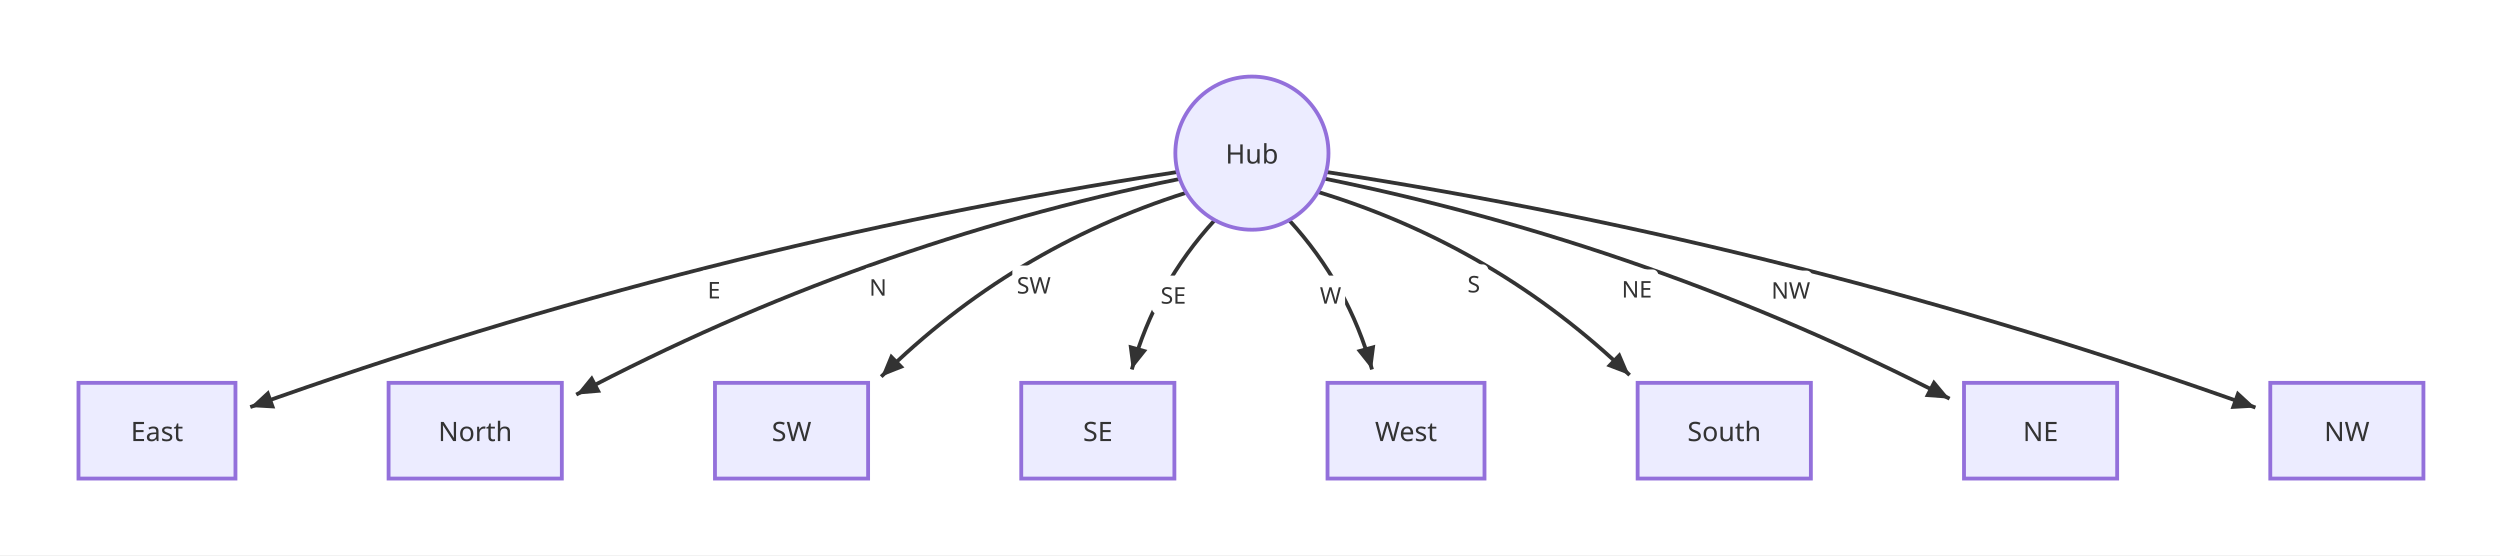
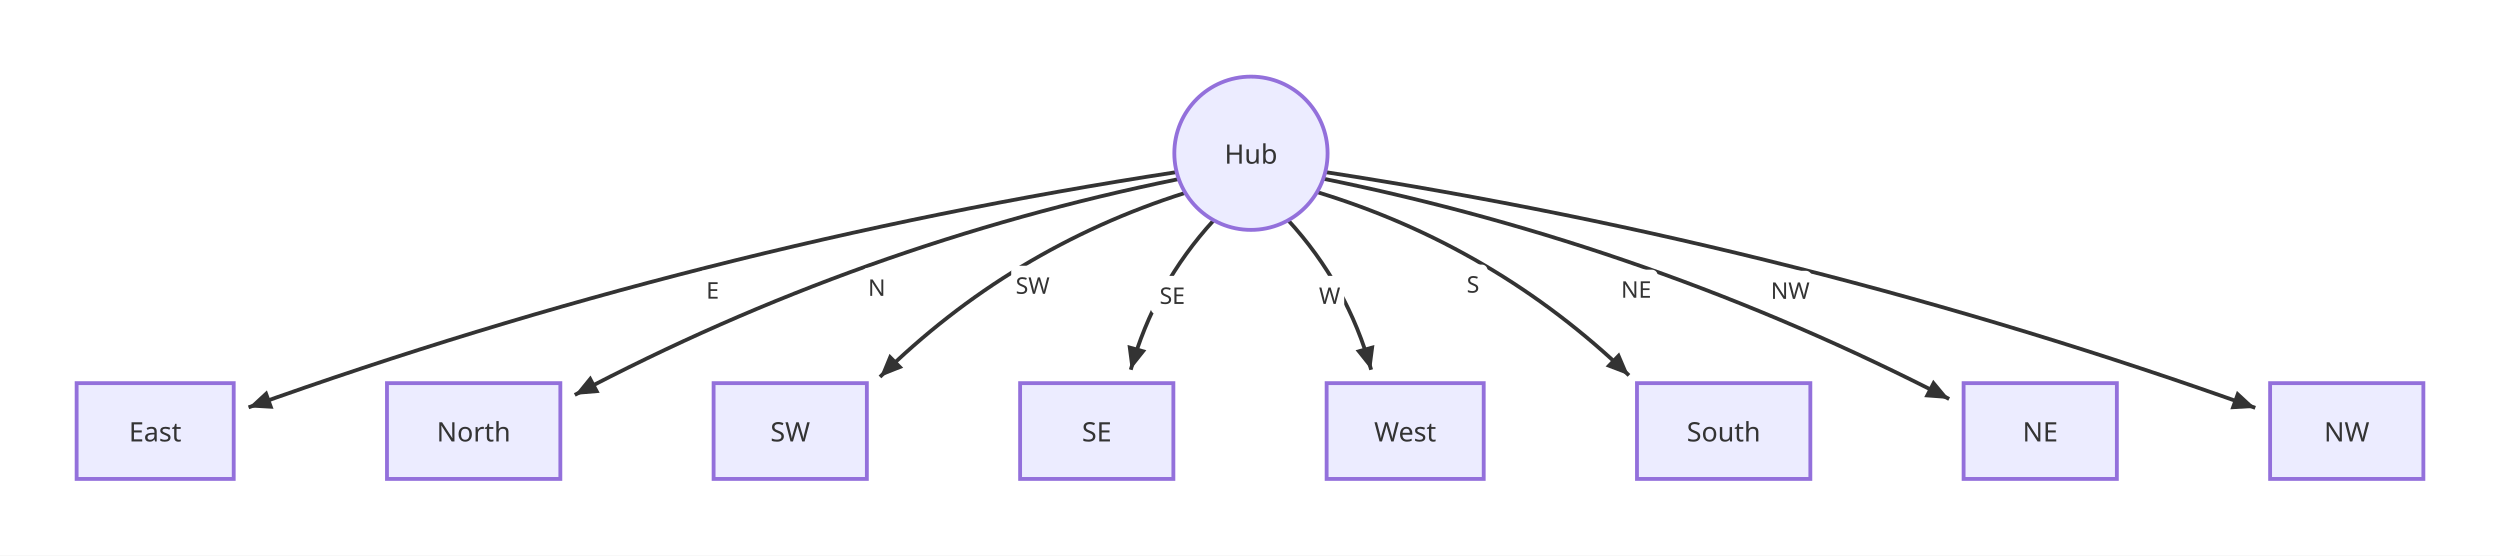
- <svg xmlns="http://www.w3.org/2000/svg" width="1306" height="290" viewBox="0 0 1306 290">
+ <svg xmlns="http://www.w3.org/2000/svg" width="1305" height="290" viewBox="0 0 1305 290">
  <defs>
    <marker id="arrowhead" markerWidth="12" markerHeight="10.2" refX="12" refY="5.1" orient="auto" markerUnits="userSpaceOnUse">
      <polygon class="arrowhead" points="0 0, 12 5.1, 0 10.2" />
    </marker>
  </defs>
  <style>
:root {
  --mermoid-background: #ffffff;
  --mermoid-edge-label-bg: #ffffff;
  --mermoid-font-family: sans-serif;
  --mermoid-font-size: 14px;
  --mermoid-line: #333;
  --mermoid-main-bkg: #ECECFF;
  --mermoid-node-border: #9370DB;
  --mermoid-note-bg: #ffffcc;
  --mermoid-note-border: #333333;
  --mermoid-note-text: #333333;
  --mermoid-primary: #1f77b4;
  --mermoid-primary-border: #1a5a8a;
  --mermoid-primary-text: #333;
  --mermoid-secondary: #ffffde;
  --mermoid-secondary-border: #aaaa33;
  --mermoid-secondary-text: #333;
  --mermoid-selection: #333;
  --mermoid-tertiary: #f4f4f4;
  --mermoid-tertiary-border: #cccccc;
  --mermoid-tertiary-text: #333;
  --mermoid-text: #333;
}
.diagram-bg {
  fill: #ffffff;
  stroke: none;
}
.node-shape {
  fill: #ECECFF;
  stroke: #9370DB;
  stroke-width: 2;
}
.node-label {
  fill: #333;
  font-family: sans-serif;
  font-size: 14px;
}
.edge-line {
  stroke: #333;
  stroke-width: 2;
}
.edge-label {
  fill: #333;
  font-family: sans-serif;
  font-size: 12px;
}
.edge-label-bg {
  fill: #ffffff;
}
.note-rect {
  fill: #ffffcc;
  stroke: #333333;
  stroke-width: 1;
  stroke-dasharray: 4,2;
}
.note-text {
  fill: #333333;
  font-family: sans-serif;
  font-size: 12px;
}
.note-connector {
  stroke: #333333;
  stroke-width: 1;
  stroke-dasharray: 4,2;
}
.subgraph-rect {
  fill: none;
  stroke: #9370DB;
  stroke-width: 1;
  stroke-dasharray: 6,3;
}
.subgraph-label {
  fill: #333;
  font-family: sans-serif;
  font-size: 14px;
}
.edge-thick .edge-line {
  stroke-width: 3;
}
.edge-dotted .edge-line {
  stroke-dasharray: 5,5;
}
.edge-dotted-open .edge-line {
  stroke-dasharray: 5,5;
}
.arrowhead {
  fill: #333;
}
.arrow-open {
  fill: none;
  stroke: #333;
  stroke-width: 2;
}
.arrow-cross {
  fill: none;
  stroke: #333;
  stroke-width: 2;
}
.actor-box {
  fill: #ECECFF;
  stroke: #9370DB;
  stroke-width: 2;
}
.actor-label {
  fill: #333;
  font-family: sans-serif;
  font-size: 14px;
}
.actor-figure {
  fill: none;
  stroke: #9370DB;
  stroke-width: 2;
}
.lifeline {
  stroke: #333;
  stroke-width: 1;
  fill: none;
  stroke-dasharray: 4,4;
}
.message-line {
  stroke: #333;
  stroke-width: 2;
  fill: none;
}
.message-dashed .message-line {
  stroke-dasharray: 6,4;
}
.message-label {
  fill: #333;
  font-family: sans-serif;
  font-size: 12px;
}
.activation {
  fill: #333;
  stroke: none;
  fill-opacity: 0.25;
}
.fragment-frame {
  fill: none;
  stroke: #9370DB;
  stroke-width: 1;
}
.fragment-tab {
  fill: #ECECFF;
  stroke: #9370DB;
  stroke-width: 1;
}
.fragment-label {
  fill: #333;
  font-family: sans-serif;
  font-size: 12px;
}
.fragment-divider {
  stroke: #9370DB;
  stroke-width: 1;
  fill: none;
}
.start-end .node-shape {
  fill: #333;
  stroke: #333;
}
</style>
-   <rect class="diagram-bg" x="0" y="0" width="1306" height="290" />
+   <rect class="diagram-bg" x="0" y="0" width="1305" height="290" />
  <g class="edge edge-arrow" id="edge-Hub-N-0" data-from="Hub" data-to="N">
-     <path class="edge-line" d="M616.333,93.461 Q450.607,127.199 301.033,206.137" fill="none" marker-end="url(#arrowhead)" />
-     <rect class="edge-label-bg" x="451.083" y="139.799" width="15.2" height="20" rx="3" ry="3" />
-     <text class="edge-label" x="458.683" y="149.799" text-anchor="middle" dominant-baseline="central" style="font-size: 12px">N</text>
+     <path class="edge-line" d="M615.333,93.461 Q449.607,127.199 300.033,206.137" fill="none" marker-end="url(#arrowhead)" />
+     <rect class="edge-label-bg" x="450.083" y="139.799" width="15.2" height="20" rx="3" ry="3" />
+     <text class="edge-label" x="457.683" y="149.799" text-anchor="middle" dominant-baseline="central" style="font-size: 12px">N</text>
  </g>
  <g class="edge edge-arrow" id="edge-Hub-NE-0" data-from="Hub" data-to="NE">
-     <path class="edge-line" d="M691.731,93.279 Q863.06,128.134 1018.454,208.266" fill="none" marker-end="url(#arrowhead)" />
-     <rect class="edge-label-bg" x="843.893" y="140.773" width="22.4" height="20" rx="3" ry="3" />
-     <text class="edge-label" x="855.093" y="150.773" text-anchor="middle" dominant-baseline="central" style="font-size: 12px">NE</text>
+     <path class="edge-line" d="M690.731,93.279 Q862.06,128.134 1017.454,208.266" fill="none" marker-end="url(#arrowhead)" />
+     <rect class="edge-label-bg" x="842.893" y="140.773" width="22.4" height="20" rx="3" ry="3" />
+     <text class="edge-label" x="854.093" y="150.773" text-anchor="middle" dominant-baseline="central" style="font-size: 12px">NE</text>
  </g>
  <g class="edge edge-arrow" id="edge-Hub-E-0" data-from="Hub" data-to="E">
-     <path class="edge-line" d="M615.226,89.829 Q367.093,127.971 130.755,212.641" fill="none" marker-end="url(#arrowhead)" />
-     <rect class="edge-label-bg" x="365.391" y="141.235" width="15.2" height="20" rx="3" ry="3" />
-     <text class="edge-label" x="372.991" y="151.235" text-anchor="middle" dominant-baseline="central" style="font-size: 12px">E</text>
+     <path class="edge-line" d="M614.226,89.829 Q366.093,127.971 129.755,212.641" fill="none" marker-end="url(#arrowhead)" />
+     <rect class="edge-label-bg" x="364.391" y="141.235" width="15.2" height="20" rx="3" ry="3" />
+     <text class="edge-label" x="371.991" y="151.235" text-anchor="middle" dominant-baseline="central" style="font-size: 12px">E</text>
  </g>
  <g class="edge edge-arrow" id="edge-Hub-SE-0" data-from="Hub" data-to="SE">
-     <path class="edge-line" d="M634.585,114.972 Q603.559,148.79 591.262,193.006" fill="none" marker-end="url(#arrowhead)" />
-     <rect class="edge-label-bg" x="601.723" y="143.989" width="22.4" height="20" rx="3" ry="3" />
-     <text class="edge-label" x="612.923" y="153.989" text-anchor="middle" dominant-baseline="central" style="font-size: 12px">SE</text>
+     <path class="edge-line" d="M633.585,114.972 Q602.559,148.79 590.262,193.006" fill="none" marker-end="url(#arrowhead)" />
+     <rect class="edge-label-bg" x="600.723" y="143.989" width="22.4" height="20" rx="3" ry="3" />
+     <text class="edge-label" x="611.923" y="153.989" text-anchor="middle" dominant-baseline="central" style="font-size: 12px">SE</text>
  </g>
  <g class="edge edge-arrow" id="edge-Hub-S-0" data-from="Hub" data-to="S">
-     <path class="edge-line" d="M688.486,100.266 Q781.38,128.567 851.31,195.947" fill="none" marker-end="url(#arrowhead)" />
-     <rect class="edge-label-bg" x="762.298" y="138.106" width="15.2" height="20" rx="3" ry="3" />
-     <text class="edge-label" x="769.898" y="148.106" text-anchor="middle" dominant-baseline="central" style="font-size: 12px">S</text>
+     <path class="edge-line" d="M687.486,100.266 Q780.38,128.567 850.31,195.947" fill="none" marker-end="url(#arrowhead)" />
+     <rect class="edge-label-bg" x="761.298" y="138.106" width="15.2" height="20" rx="3" ry="3" />
+     <text class="edge-label" x="768.898" y="148.106" text-anchor="middle" dominant-baseline="central" style="font-size: 12px">S</text>
  </g>
  <g class="edge edge-arrow" id="edge-Hub-SW-0" data-from="Hub" data-to="SW">
-     <path class="edge-line" d="M619.744,100.653 Q528.516,129.576 460.351,196.753" fill="none" marker-end="url(#arrowhead)" />
-     <rect class="edge-label-bg" x="528.848" y="138.703" width="22.4" height="20" rx="3" ry="3" />
-     <text class="edge-label" x="540.048" y="148.703" text-anchor="middle" dominant-baseline="central" style="font-size: 12px">SW</text>
+     <path class="edge-line" d="M618.744,100.653 Q527.516,129.576 459.351,196.753" fill="none" marker-end="url(#arrowhead)" />
+     <rect class="edge-label-bg" x="527.848" y="138.703" width="22.4" height="20" rx="3" ry="3" />
+     <text class="edge-label" x="539.048" y="148.703" text-anchor="middle" dominant-baseline="central" style="font-size: 12px">SW</text>
  </g>
  <g class="edge edge-arrow" id="edge-Hub-W-0" data-from="Hub" data-to="W">
-     <path class="edge-line" d="M673.415,114.972 Q704.441,148.79 716.738,193.006" fill="none" marker-end="url(#arrowhead)" />
-     <rect class="edge-label-bg" x="687.477" y="143.989" width="15.2" height="20" rx="3" ry="3" />
-     <text class="edge-label" x="695.077" y="153.989" text-anchor="middle" dominant-baseline="central" style="font-size: 12px">W</text>
+     <path class="edge-line" d="M672.415,114.972 Q703.441,148.79 715.738,193.006" fill="none" marker-end="url(#arrowhead)" />
+     <rect class="edge-label-bg" x="686.477" y="143.989" width="15.2" height="20" rx="3" ry="3" />
+     <text class="edge-label" x="694.077" y="153.989" text-anchor="middle" dominant-baseline="central" style="font-size: 12px">W</text>
  </g>
  <g class="edge edge-arrow" id="edge-Hub-NW-0" data-from="Hub" data-to="NW">
-     <path class="edge-line" d="M692.774,89.829 Q941.407,128.098 1178.245,212.894" fill="none" marker-end="url(#arrowhead)" />
-     <rect class="edge-label-bg" x="924.309" y="141.362" width="22.4" height="20" rx="3" ry="3" />
-     <text class="edge-label" x="935.509" y="151.362" text-anchor="middle" dominant-baseline="central" style="font-size: 12px">NW</text>
+     <path class="edge-line" d="M691.774,89.829 Q940.407,128.098 1177.245,212.894" fill="none" marker-end="url(#arrowhead)" />
+     <rect class="edge-label-bg" x="923.309" y="141.362" width="22.4" height="20" rx="3" ry="3" />
+     <text class="edge-label" x="934.509" y="151.362" text-anchor="middle" dominant-baseline="central" style="font-size: 12px">NW</text>
  </g>
  <g class="node node-circle" id="node-Hub">
-     <circle class="node-shape" cx="654" cy="80" r="40" />
-     <text class="node-label" x="654" y="80" text-anchor="middle" dominant-baseline="central">Hub</text>
+     <circle class="node-shape" cx="653" cy="80" r="40" />
+     <text class="node-label" x="653" y="80" text-anchor="middle" dominant-baseline="central">Hub</text>
  </g>
  <g class="node node-rect" id="node-E">
-     <rect class="node-shape" x="41" y="200" width="82" height="50" rx="0" ry="0" />
-     <text class="node-label" x="82" y="225" text-anchor="middle" dominant-baseline="central">East</text>
+     <rect class="node-shape" x="40" y="200" width="82" height="50" rx="0" ry="0" />
+     <text class="node-label" x="81" y="225" text-anchor="middle" dominant-baseline="central">East</text>
  </g>
  <g class="node node-rect" id="node-N">
-     <rect class="node-shape" x="203" y="200" width="90.5" height="50" rx="0" ry="0" />
-     <text class="node-label" x="248.25" y="225" text-anchor="middle" dominant-baseline="central">North</text>
+     <rect class="node-shape" x="202" y="200" width="90.5" height="50" rx="0" ry="0" />
+     <text class="node-label" x="247.25" y="225" text-anchor="middle" dominant-baseline="central">North</text>
  </g>
  <g class="node node-rect" id="node-SW">
-     <rect class="node-shape" x="373.5" y="200" width="80" height="50" rx="0" ry="0" />
-     <text class="node-label" x="413.5" y="225" text-anchor="middle" dominant-baseline="central">SW</text>
+     <rect class="node-shape" x="372.5" y="200" width="80" height="50" rx="0" ry="0" />
+     <text class="node-label" x="412.5" y="225" text-anchor="middle" dominant-baseline="central">SW</text>
  </g>
  <g class="node node-rect" id="node-SE">
-     <rect class="node-shape" x="533.5" y="200" width="80" height="50" rx="0" ry="0" />
-     <text class="node-label" x="573.5" y="225" text-anchor="middle" dominant-baseline="central">SE</text>
+     <rect class="node-shape" x="532.5" y="200" width="80" height="50" rx="0" ry="0" />
+     <text class="node-label" x="572.5" y="225" text-anchor="middle" dominant-baseline="central">SE</text>
  </g>
  <g class="node node-rect" id="node-W">
-     <rect class="node-shape" x="693.5" y="200" width="82" height="50" rx="0" ry="0" />
-     <text class="node-label" x="734.5" y="225" text-anchor="middle" dominant-baseline="central">West</text>
+     <rect class="node-shape" x="692.5" y="200" width="82" height="50" rx="0" ry="0" />
+     <text class="node-label" x="733.5" y="225" text-anchor="middle" dominant-baseline="central">West</text>
  </g>
  <g class="node node-rect" id="node-S">
-     <rect class="node-shape" x="855.5" y="200" width="90.5" height="50" rx="0" ry="0" />
-     <text class="node-label" x="900.75" y="225" text-anchor="middle" dominant-baseline="central">South</text>
+     <rect class="node-shape" x="854.5" y="200" width="90.5" height="50" rx="0" ry="0" />
+     <text class="node-label" x="899.75" y="225" text-anchor="middle" dominant-baseline="central">South</text>
  </g>
  <g class="node node-rect" id="node-NE">
-     <rect class="node-shape" x="1026" y="200" width="80" height="50" rx="0" ry="0" />
-     <text class="node-label" x="1066" y="225" text-anchor="middle" dominant-baseline="central">NE</text>
+     <rect class="node-shape" x="1025" y="200" width="80" height="50" rx="0" ry="0" />
+     <text class="node-label" x="1065" y="225" text-anchor="middle" dominant-baseline="central">NE</text>
  </g>
  <g class="node node-rect" id="node-NW">
-     <rect class="node-shape" x="1186" y="200" width="80" height="50" rx="0" ry="0" />
-     <text class="node-label" x="1226" y="225" text-anchor="middle" dominant-baseline="central">NW</text>
+     <rect class="node-shape" x="1185" y="200" width="80" height="50" rx="0" ry="0" />
+     <text class="node-label" x="1225" y="225" text-anchor="middle" dominant-baseline="central">NW</text>
  </g>
</svg>
